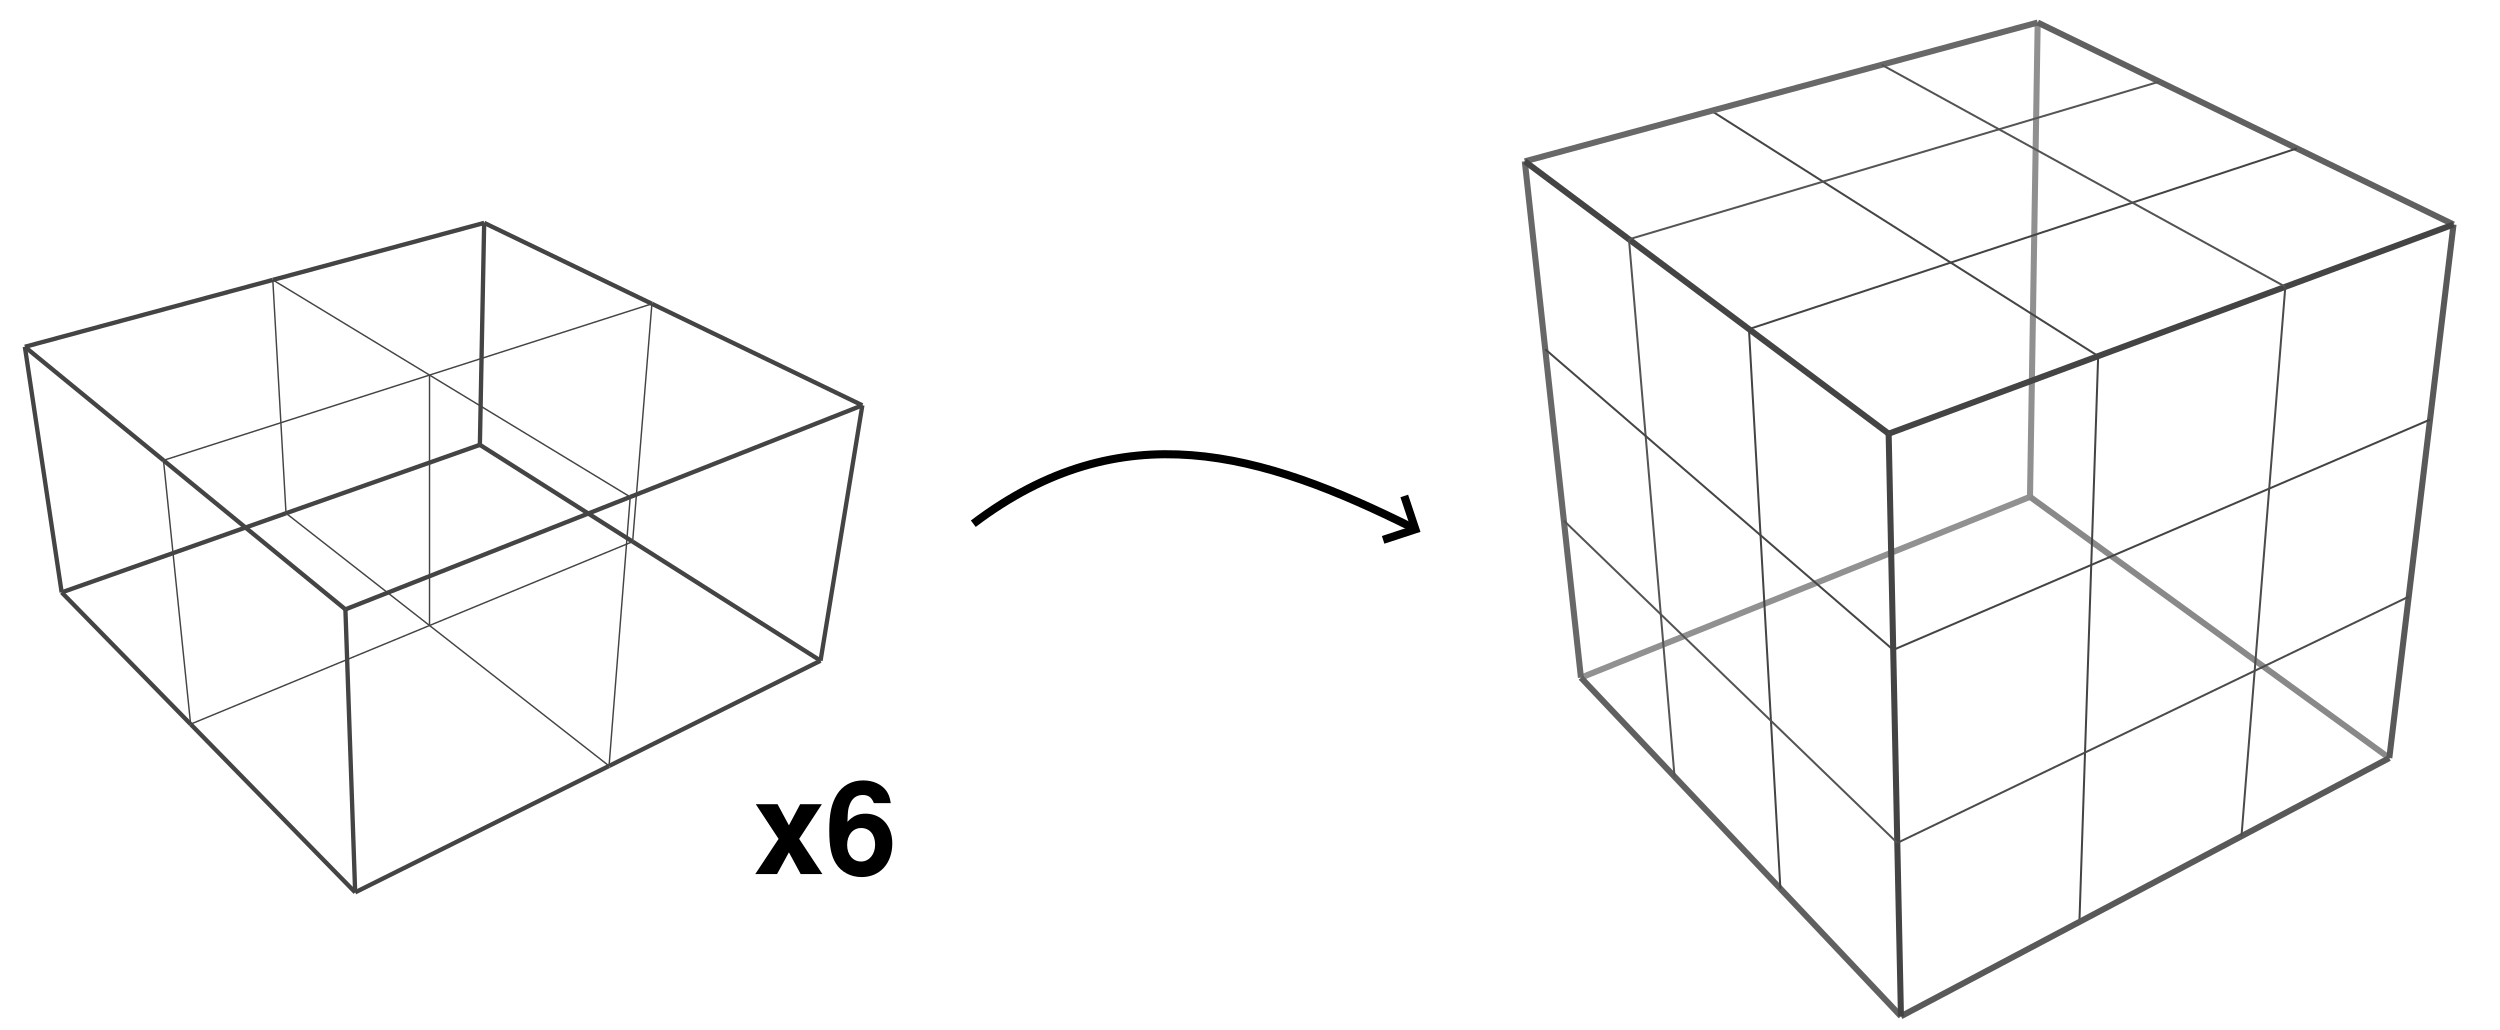
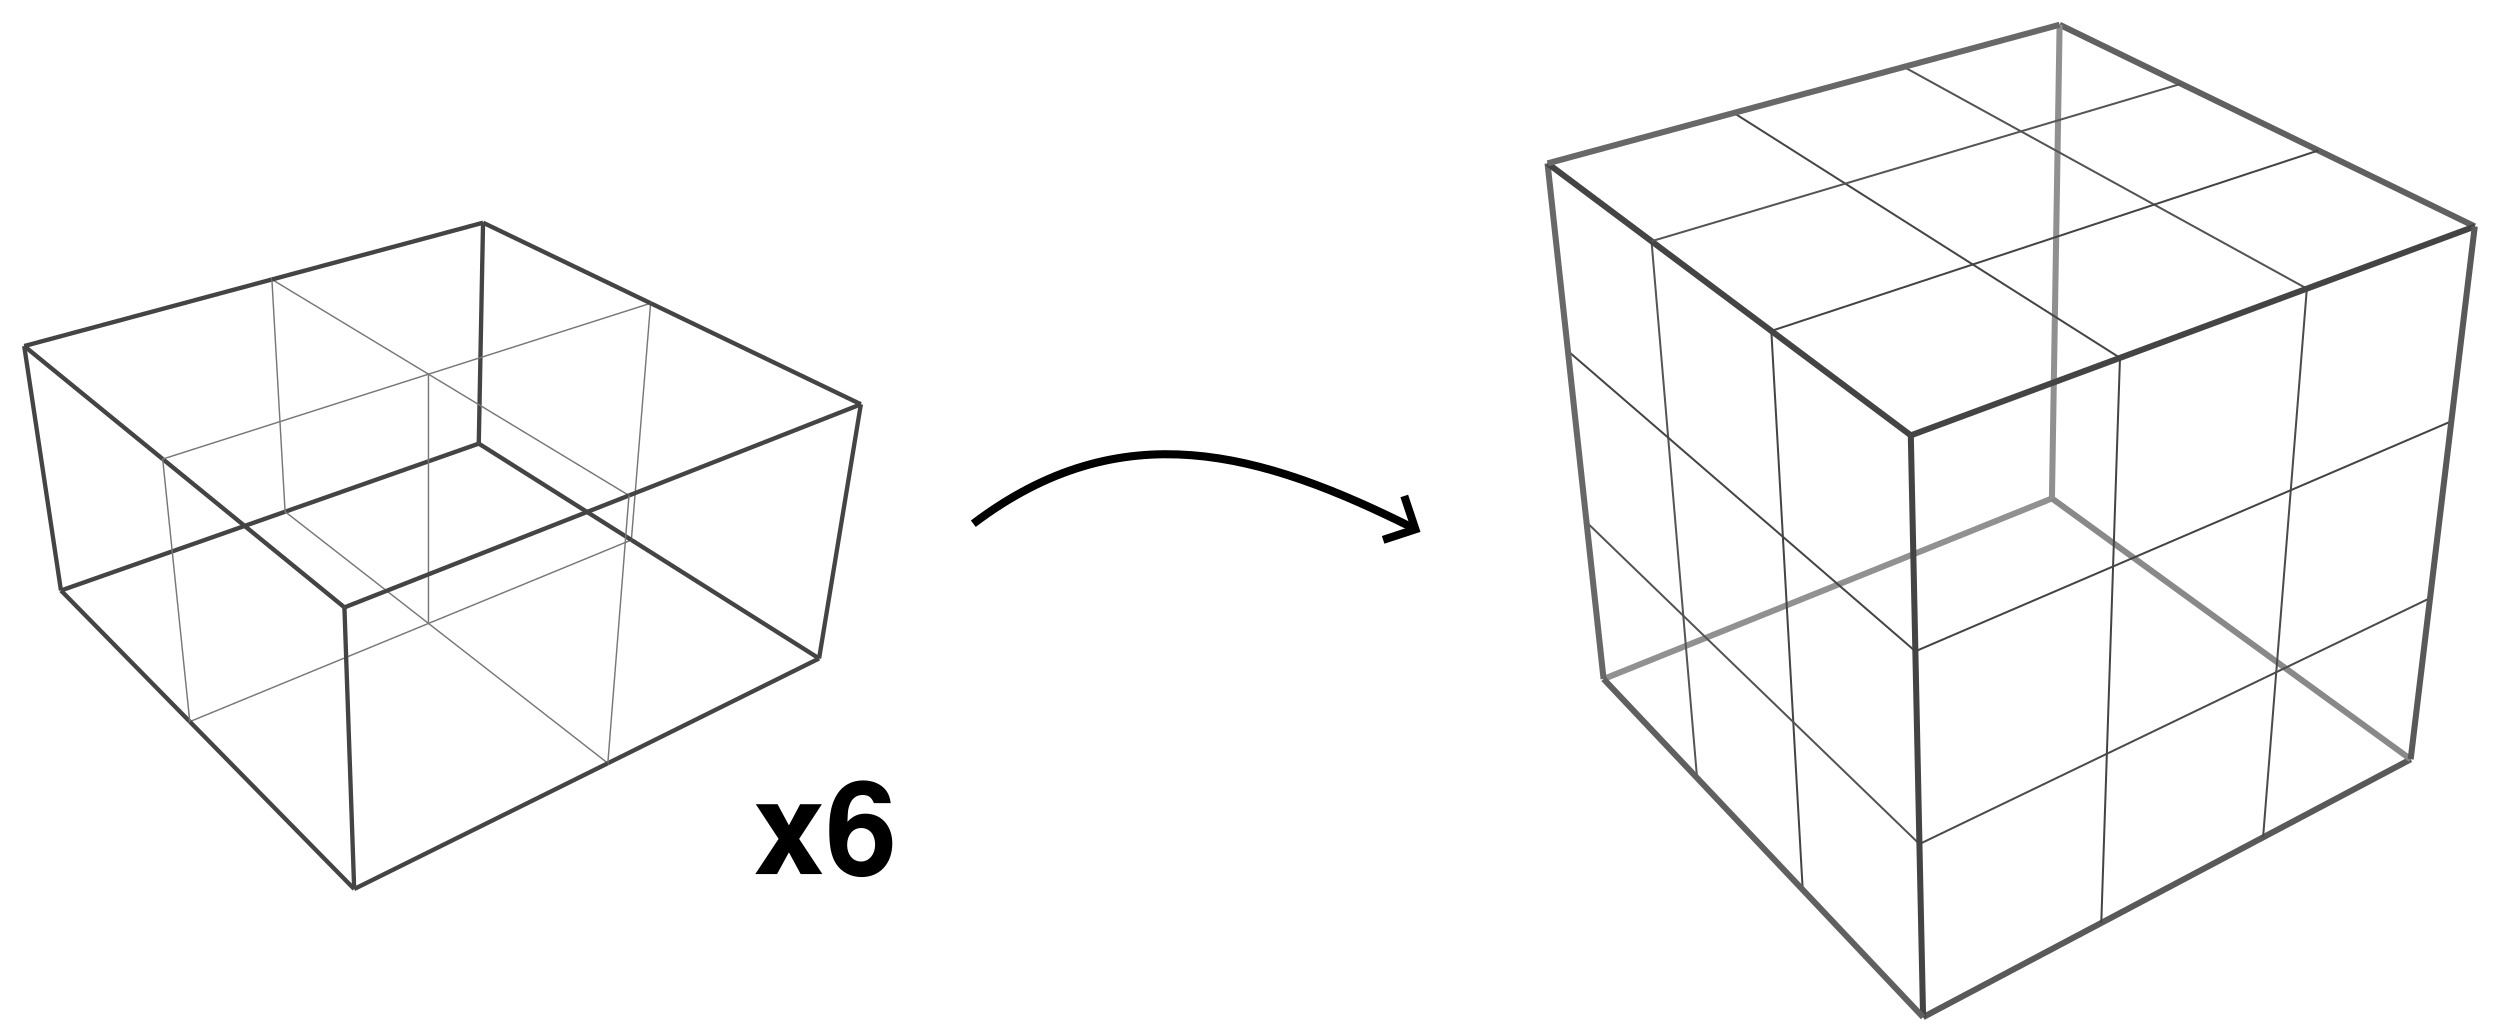
<svg xmlns="http://www.w3.org/2000/svg" width="680" height="280" version="1.1" id="svg">
  <defs id="defs292" />
  <g id="g185" transform="matrix(0.55,0,0,0.55,-88.37152,-68.92405)" />
  <g id="g187" transform="matrix(0.55,0,0,0.55,-88.37152,-68.92405)" />
  <g id="g189" transform="matrix(0.55,0,0,0.55,-88.37152,-68.92405)" />
-   <g id="g287" transform="matrix(0.55,0,0,0.55,329.3721,-96.89015)">
-     <line stroke="#919191" fill="transparent" stroke-width="3" x1="182.986" y1="511.288" x2="405.07" y2="421.871" pointer-events="none" id="line191" />
-     <line stroke="#909090" fill="transparent" stroke-width="3" x1="405.07" y1="421.871" x2="408.871" y2="187.311" pointer-events="none" id="line193" />
-     <line stroke="#757575" fill="transparent" stroke-width="0" x1="262.961" y1="479.088" x2="247.502" y2="230.978" pointer-events="none" id="line195" />
-     <line stroke="#838383" fill="transparent" stroke-width="0" x1="174.545" y1="433.658" x2="406.239" y2="349.762" pointer-events="none" id="line197" />
-     <line stroke="#757575" fill="transparent" stroke-width="0" x1="165.328" y1="348.889" x2="407.502" y2="271.821" pointer-events="none" id="line199" />
-     <line stroke="#707070" fill="transparent" stroke-width="0" x1="387.92" y1="490.899" x2="389.734" y2="240.104" pointer-events="none" id="line201" />
-     <line stroke="#838383" fill="transparent" stroke-width="0" x1="336.759" y1="449.375" x2="331.714" y2="208.19" pointer-events="none" id="line203" />
-     <line stroke="#636363" fill="transparent" stroke-width="0" x1="214.993" y1="391.794" x2="465.008" y2="304.737" pointer-events="none" id="line205" />
-     <line stroke="#454545" fill="transparent" stroke-width="1" x1="438.777" y1="352.267" x2="247.502" y2="230.978" pointer-events="none" id="line207" />
-     <line stroke="#6e6e6e" fill="transparent" stroke-width="0" x1="429.507" y1="632.083" x2="262.961" y2="479.088" pointer-events="none" id="line209" />
-     <line stroke="#7b7b7b" fill="transparent" stroke-width="0" x1="509.654" y1="589.703" x2="336.759" y2="449.375" pointer-events="none" id="line211" />
-     <line stroke="#6b6b6b" fill="transparent" stroke-width="0" x1="281.626" y1="615.661" x2="516.776" y2="503.079" pointer-events="none" id="line213" />
-     <line stroke="#7e7e7e" fill="transparent" stroke-width="0" x1="229.291" y1="560.285" x2="457.91" y2="460.285" pointer-events="none" id="line215" />
-     <line stroke="#6e6e6e" fill="transparent" stroke-width="0" x1="516.18" y1="507.912" x2="335.214" y2="375.48" pointer-events="none" id="line217" />
-     <line stroke="#7e7e7e" fill="transparent" stroke-width="0" x1="457.91" y1="460.285" x2="469.033" y2="216.529" pointer-events="none" id="line219" />
-     <line stroke="#606060" fill="transparent" stroke-width="0" x1="523.371" y1="417.788" x2="333.537" y2="295.359" pointer-events="none" id="line221" />
-     <line stroke="#636363" fill="transparent" stroke-width="0" x1="311.978" y1="524.117" x2="302.699" y2="265.979" pointer-events="none" id="line223" />
-     <line stroke="#898989" fill="transparent" stroke-width="3" x1="582.76" y1="551.047" x2="405.07" y2="421.871" pointer-events="none" id="line225" />
-     <line stroke="#5e5e5e" fill="transparent" stroke-width="0" x1="276.961" y1="532.634" x2="522.942" y2="425.921" pointer-events="none" id="line227" />
-     <line stroke="#606060" fill="transparent" stroke-width="0" x1="432.282" y1="548.31" x2="258.242" y2="403.351" pointer-events="none" id="line229" />
-     <line stroke="#7b7b7b" fill="transparent" stroke-width="0" x1="592.366" y1="471.227" x2="406.239" y2="349.762" pointer-events="none" id="line231" />
-     <line stroke="#505050" fill="transparent" stroke-width="0" x1="271.804" y1="440.872" x2="529.668" y2="341.748" pointer-events="none" id="line233" />
-     <line stroke="#707070" fill="transparent" stroke-width="0" x1="222.476" y1="479.98" x2="461.314" y2="385.704" pointer-events="none" id="line235" />
-     <line stroke="#444444" fill="transparent" stroke-width="1" x1="429.507" y1="632.083" x2="438.777" y2="352.267" pointer-events="none" id="line237" />
-     <line stroke="#686868" fill="transparent" stroke-width="3" x1="182.986" y1="511.288" x2="155.223" y2="255.949" pointer-events="none" id="line239" />
-     <line stroke="#686868" fill="transparent" stroke-width="3" x1="155.223" y1="255.949" x2="408.871" y2="187.311" pointer-events="none" id="line241" />
-     <line stroke="#606060" fill="transparent" stroke-width="3" x1="614.517" y1="287.185" x2="408.871" y2="187.311" pointer-events="none" id="line243" />
-     <line stroke="#606060" fill="transparent" stroke-width="3" x1="341.25" y1="678.75" x2="182.986" y2="511.288" pointer-events="none" id="line245" />
-     <line stroke="#444444" fill="transparent" stroke-width="3" x1="335.167" y1="390.638" x2="155.223" y2="255.949" pointer-events="none" id="line247" />
-     <line stroke="#595959" fill="transparent" stroke-width="3" x1="341.25" y1="678.75" x2="582.76" y2="551.047" pointer-events="none" id="line249" />
-     <line stroke="#444444" fill="transparent" stroke-width="3" x1="341.25" y1="678.75" x2="335.167" y2="390.638" pointer-events="none" id="line251" />
-     <line stroke="#505050" fill="transparent" stroke-width="0" x1="367.09" y1="574.744" x2="365.841" y2="306.018" pointer-events="none" id="line253" />
-     <line stroke="#535353" fill="transparent" stroke-width="0" x1="435.356" y1="455.548" x2="253.108" y2="320.954" pointer-events="none" id="line255" />
-     <line stroke="#6e6e6e" fill="transparent" stroke-width="0" x1="602.905" y1="383.668" x2="407.502" y2="271.821" pointer-events="none" id="line257" />
-     <line stroke="#5e5e5e" fill="transparent" stroke-width="0" x1="445.167" y1="537.363" x2="455.692" y2="276.384" pointer-events="none" id="line259" />
-     <line stroke="#595959" fill="transparent" stroke-width="3" x1="582.76" y1="551.047" x2="614.517" y2="287.185" pointer-events="none" id="line261" />
-     <line stroke="#6b6b6b" fill="transparent" stroke-width="0" x1="516.776" y1="503.079" x2="537.035" y2="249.555" pointer-events="none" id="line263" />
-     <line stroke="#444444" fill="transparent" stroke-width="3" x1="335.167" y1="390.638" x2="614.517" y2="287.185" pointer-events="none" id="line265" />
-     <line stroke="#555555" fill="transparent" stroke-width="1" x1="229.291" y1="560.285" x2="206.737" y2="294.507" pointer-events="none" id="line267" />
-     <line stroke="#555555" fill="transparent" stroke-width="1" x1="206.737" y1="294.507" x2="469.033" y2="216.529" pointer-events="none" id="line269" />
-     <line stroke="#444444" fill="transparent" stroke-width="1" x1="281.626" y1="615.661" x2="266.075" y2="338.922" pointer-events="none" id="line271" />
-     <line stroke="#444444" fill="transparent" stroke-width="1" x1="266.075" y1="338.922" x2="537.035" y2="249.555" pointer-events="none" id="line273" />
-     <line stroke="#454545" fill="transparent" stroke-width="1" x1="337.425" y1="497.561" x2="165.328" y2="348.889" pointer-events="none" id="line275" />
-     <line stroke="#444444" fill="transparent" stroke-width="1" x1="337.425" y1="497.561" x2="602.905" y2="383.668" pointer-events="none" id="line277" />
-     <line stroke="#535353" fill="transparent" stroke-width="1" x1="339.44" y1="593.014" x2="174.545" y2="433.658" pointer-events="none" id="line279" />
-     <line stroke="#4b4b4b" fill="transparent" stroke-width="1" x1="339.44" y1="593.014" x2="592.366" y2="471.227" pointer-events="none" id="line281" />
-     <line stroke="#535353" fill="transparent" stroke-width="1" x1="531.334" y1="317.991" x2="331.714" y2="208.19" pointer-events="none" id="line283" />
-     <line stroke="#4b4b4b" fill="transparent" stroke-width="1" x1="509.654" y1="589.703" x2="531.334" y2="317.991" pointer-events="none" id="line285" />
-   </g>
-   <g id="g74" transform="matrix(0.3937032,0,0,0.3980899,-30.80893,20.85224)">
-     <line stroke="#444444" fill="transparent" stroke-width="3" x1="409.784" y1="251.558" x2="412.749" y2="99.909" pointer-events="none" id="line8" />
-     <line stroke="#444444" fill="transparent" stroke-width="3" x1="275.848" y1="298.292" x2="409.784" y2="251.558" pointer-events="none" id="line10" />
-     <line stroke="#444444" fill="transparent" stroke-width="3" x1="120.85" y1="352.374" x2="275.848" y2="298.292" pointer-events="none" id="line12" />
-     <line stroke="#444444" fill="transparent" stroke-width="3" x1="120.85" y1="352.374" x2="95.435" y2="184.575" pointer-events="none" id="line14" />
-     <line stroke="#444444" fill="transparent" stroke-width="3" x1="209.935" y1="442.409" x2="120.85" y2="352.374" pointer-events="none" id="line16" />
-     <line stroke="#444444" fill="transparent" stroke-width="3" x1="266.722" y1="138.872" x2="412.749" y2="99.909" pointer-events="none" id="line18" />
-     <line stroke="#444444" fill="transparent" stroke-width="1" x1="275.848" y1="298.292" x2="266.722" y2="138.872" pointer-events="none" id="line20" />
-     <line stroke="#444444" fill="transparent" stroke-width="1" x1="375" y1="375" x2="275.848" y2="298.292" pointer-events="none" id="line22" />
-     <line stroke="#444444" fill="transparent" stroke-width="3" x1="515.321" y1="317.696" x2="409.784" y2="251.558" pointer-events="none" id="line24" />
-     <line stroke="#444444" fill="transparent" stroke-width="3" x1="528.635" y1="155.193" x2="412.749" y2="99.909" pointer-events="none" id="line26" />
-     <line stroke="#444444" fill="transparent" stroke-width="1" x1="515.321" y1="317.696" x2="528.635" y2="155.193" pointer-events="none" id="line28" />
-     <line stroke="#444444" fill="transparent" stroke-width="1" x1="375" y1="375" x2="515.321" y2="317.696" pointer-events="none" id="line30" />
-     <line stroke="#444444" fill="transparent" stroke-width="1" x1="209.935" y1="442.409" x2="375" y2="375" pointer-events="none" id="line32" />
-     <line stroke="#444444" fill="transparent" stroke-width="3" x1="95.435" y1="184.575" x2="266.722" y2="138.872" pointer-events="none" id="line34" />
-     <line stroke="#444444" fill="transparent" stroke-width="3" x1="191.198" y1="262.155" x2="95.435" y2="184.575" pointer-events="none" id="line36" />
-     <line stroke="#444444" fill="transparent" stroke-width="1" x1="209.935" y1="442.409" x2="191.198" y2="262.155" pointer-events="none" id="line38" />
-     <line stroke="#444444" fill="transparent" stroke-width="3" x1="323.628" y1="557.313" x2="209.935" y2="442.409" pointer-events="none" id="line40" />
-     <line stroke="#444444" fill="transparent" stroke-width="1" x1="375" y1="203.893" x2="266.722" y2="138.872" pointer-events="none" id="line42" />
-     <line stroke="#444444" fill="transparent" stroke-width="1" x1="375" y1="203.893" x2="528.635" y2="155.193" pointer-events="none" id="line44" />
-     <line stroke="#444444" fill="transparent" stroke-width="1" x1="375" y1="375" x2="375" y2="203.893" pointer-events="none" id="line46" />
-     <line stroke="#444444" fill="transparent" stroke-width="1" x1="499.043" y1="470.965" x2="375" y2="375" pointer-events="none" id="line48" />
-     <line stroke="#444444" fill="transparent" stroke-width="3" x1="645.139" y1="399.049" x2="515.321" y2="317.696" pointer-events="none" id="line50" />
-     <line stroke="#444444" fill="transparent" stroke-width="3" x1="674.033" y1="224.557" x2="528.635" y2="155.193" pointer-events="none" id="line52" />
-     <line stroke="#444444" fill="transparent" stroke-width="3" x1="645.139" y1="399.049" x2="674.033" y2="224.557" pointer-events="none" id="line54" />
-     <line stroke="#444444" fill="transparent" stroke-width="3" x1="499.043" y1="470.965" x2="645.139" y2="399.049" pointer-events="none" id="line56" />
-     <line stroke="#444444" fill="transparent" stroke-width="3" x1="323.628" y1="557.313" x2="499.043" y2="470.965" pointer-events="none" id="line58" />
-     <line stroke="#444444" fill="transparent" stroke-width="1" x1="191.198" y1="262.155" x2="375" y2="203.893" pointer-events="none" id="line60" />
-     <line stroke="#444444" fill="transparent" stroke-width="3" x1="316.885" y1="363.977" x2="191.198" y2="262.155" pointer-events="none" id="line62" />
-     <line stroke="#444444" fill="transparent" stroke-width="3" x1="323.628" y1="557.313" x2="316.885" y2="363.977" pointer-events="none" id="line64" />
-     <line stroke="#444444" fill="transparent" stroke-width="1" x1="513.664" y1="287.16" x2="375" y2="203.893" pointer-events="none" id="line66" />
-     <line stroke="#444444" fill="transparent" stroke-width="3" x1="513.664" y1="287.16" x2="674.033" y2="224.557" pointer-events="none" id="line68" />
-     <line stroke="#444444" fill="transparent" stroke-width="1" x1="499.043" y1="470.965" x2="513.664" y2="287.16" pointer-events="none" id="line70" />
-     <line stroke="#444444" fill="transparent" stroke-width="3" x1="316.885" y1="363.977" x2="513.664" y2="287.16" pointer-events="none" id="line72" />
-   </g>
  <text xml:space="preserve" style="font-size:6.6px;fill:#000000;stroke-width:0.55" x="204.867" y="237.755" id="text589">
    <tspan id="tspan587" x="204.867" y="237.755" style="font-style:normal;font-variant:normal;font-weight:bold;font-stretch:normal;font-size:35.2px;font-family:Helvetica;-inkscape-font-specification:'Helvetica, Bold';font-variant-ligatures:normal;font-variant-caps:normal;font-variant-numeric:normal;font-variant-east-asian:normal;stroke-width:0.55">x6</tspan>
  </text>
  <path style="fill:none;stroke:#000000;stroke-width:2.2;stroke-dasharray:none;stroke-opacity:1" d="m 264.737,142.452 c 40.32,-30.546 78.197,-19.549 119.739,1.222" id="path714" />
  <path style="fill:none;stroke:#000000;stroke-width:2.2;stroke-dasharray:none;stroke-opacity:1" d="m 381.961,134.906 3.019,9.056 -8.768,2.875" id="path4000" />
+   <g id="g12315" transform="matrix(0.549135,0,0,0.5492868,335.687,-96.15796)">
+     <line stroke="#595959" fill="transparent" stroke-width="3" x1="341.25" y1="678.75" x2="582.76" y2="551.047" pointer-events="none" display="hi" id="line12267" />
+     <line stroke="#919191" fill="transparent" stroke-width="3" x1="182.986" y1="511.288" x2="405.07" y2="421.871" pointer-events="none" display="hi" id="line12269" />
+     <line stroke="#444444" fill="transparent" stroke-width="1" x1="281.626" y1="615.661" x2="266.075" y2="338.922" pointer-events="none" display="hi" id="line12271" />
+     <line stroke="#555555" fill="transparent" stroke-width="1" x1="229.291" y1="560.285" x2="206.737" y2="294.507" pointer-events="none" display="hi" id="line12273" />
+     <line stroke="#535353" fill="transparent" stroke-width="1" x1="339.44" y1="593.014" x2="174.545" y2="433.658" pointer-events="none" display="hi" id="line12275" />
+     <line stroke="#454545" fill="transparent" stroke-width="1" x1="337.425" y1="497.561" x2="165.328" y2="348.889" pointer-events="none" display="hi" id="line12277" />
+     <line stroke="#686868" fill="transparent" stroke-width="3" x1="182.986" y1="511.288" x2="155.223" y2="255.949" pointer-events="none" display="hi" id="line12279" />
+     <line stroke="#898989" fill="transparent" stroke-width="3" x1="582.76" y1="551.047" x2="405.07" y2="421.871" pointer-events="none" display="hi" id="line12281" />
+     <line stroke="#444444" fill="transparent" stroke-width="1" x1="429.507" y1="632.083" x2="438.777" y2="352.267" pointer-events="none" display="hi" id="line12283" />
+     <line stroke="#606060" fill="transparent" stroke-width="3" x1="614.517" y1="287.185" x2="408.871" y2="187.311" pointer-events="none" display="hi" id="line12285" />
+     <line stroke="#909090" fill="transparent" stroke-width="3" x1="405.07" y1="421.871" x2="408.871" y2="187.311" pointer-events="none" display="hi" id="line12287" />
+     <line stroke="#454545" fill="transparent" stroke-width="1" x1="438.777" y1="352.267" x2="247.502" y2="230.978" pointer-events="none" display="hi" id="line12289" />
+     <line stroke="#4b4b4b" fill="transparent" stroke-width="1" x1="509.654" y1="589.703" x2="531.334" y2="317.991" pointer-events="none" display="hi" id="line12291" />
+     <line stroke="#535353" fill="transparent" stroke-width="1" x1="531.334" y1="317.991" x2="331.714" y2="208.19" pointer-events="none" display="hi" id="line12293" />
+     <line stroke="#4b4b4b" fill="transparent" stroke-width="1" x1="339.44" y1="593.014" x2="592.366" y2="471.227" pointer-events="none" display="hi" id="line12295" />
+     <line stroke="#444444" fill="transparent" stroke-width="3" x1="341.25" y1="678.75" x2="335.167" y2="390.638" pointer-events="none" display="hi" id="line12297" />
+     <line stroke="#444444" fill="transparent" stroke-width="1" x1="337.425" y1="497.561" x2="602.905" y2="383.668" pointer-events="none" display="hi" id="line12299" />
+     <line stroke="#444444" fill="transparent" stroke-width="3" x1="335.167" y1="390.638" x2="614.517" y2="287.185" pointer-events="none" display="hi" id="line12301" />
+     <line stroke="#606060" fill="transparent" stroke-width="3" x1="341.25" y1="678.75" x2="182.986" y2="511.288" pointer-events="none" display="hi" id="line12303" />
+     <line stroke="#444444" fill="transparent" stroke-width="3" x1="335.167" y1="390.638" x2="155.223" y2="255.949" pointer-events="none" display="hi" id="line12305" />
+     <line stroke="#595959" fill="transparent" stroke-width="3" x1="582.76" y1="551.047" x2="614.517" y2="287.185" pointer-events="none" display="hi" id="line12307" />
+     <line stroke="#444444" fill="transparent" stroke-width="1" x1="266.075" y1="338.922" x2="537.035" y2="249.555" pointer-events="none" display="hi" id="line12309" />
+     <line stroke="#555555" fill="transparent" stroke-width="1" x1="206.737" y1="294.507" x2="469.033" y2="216.529" pointer-events="none" display="hi" id="line12311" />
+     <line stroke="#686868" fill="transparent" stroke-width="3" x1="155.223" y1="255.949" x2="408.871" y2="187.311" pointer-events="none" display="hi" id="line12313" />
+   </g>
+   <g id="g12815" transform="matrix(0.3933173,0,0,0.3962292,-30.95308,20.98734)">
+     <line stroke="#444444" fill="transparent" stroke-width="3" x1="120.85" y1="352.374" x2="275.848" y2="298.292" pointer-events="none" display="hi" id="line12749" />
+     <line stroke="#777777" fill="transparent" stroke-width="1" x1="375" y1="375" x2="515.321" y2="317.696" pointer-events="none" display="hi" id="line12751" />
+     <line stroke="#444444" fill="transparent" stroke-width="3" x1="275.848" y1="298.292" x2="409.784" y2="251.558" pointer-events="none" display="hi" id="line12753" />
+     <line stroke="#444444" fill="transparent" stroke-width="3" x1="191.198" y1="262.155" x2="95.435" y2="184.575" pointer-events="none" display="hi" id="line12755" />
+     <line stroke="#777777" fill="transparent" stroke-width="1" x1="375" y1="375" x2="375" y2="203.893" pointer-events="none" display="hi" id="line12757" />
+     <line stroke="#777777" fill="transparent" stroke-width="1" x1="375" y1="203.893" x2="266.722" y2="138.872" pointer-events="none" display="hi" id="line12759" />
+     <line stroke="#444444" fill="transparent" stroke-width="3" x1="95.435" y1="184.575" x2="266.722" y2="138.872" pointer-events="none" display="hi" id="line12761" />
+     <line stroke="#444444" fill="transparent" stroke-width="3" x1="645.139" y1="399.049" x2="674.033" y2="224.557" pointer-events="none" display="hi" id="line12763" />
+     <line stroke="#777777" fill="transparent" stroke-width="1" x1="515.321" y1="317.696" x2="528.635" y2="155.193" pointer-events="none" display="hi" id="line12765" />
+     <line stroke="#444444" fill="transparent" stroke-width="3" x1="513.664" y1="287.16" x2="674.033" y2="224.557" pointer-events="none" display="hi" id="line12767" />
+     <line stroke="#444444" fill="transparent" stroke-width="3" x1="409.784" y1="251.558" x2="412.749" y2="99.909" pointer-events="none" display="hi" id="line12769" />
+     <line stroke="#444444" fill="transparent" stroke-width="3" x1="316.885" y1="363.977" x2="191.198" y2="262.155" pointer-events="none" display="hi" id="line12771" />
+     <line stroke="#777777" fill="transparent" stroke-width="1" x1="513.664" y1="287.16" x2="375" y2="203.893" pointer-events="none" display="hi" id="line12773" />
+     <line stroke="#444444" fill="transparent" stroke-width="3" x1="209.935" y1="442.409" x2="120.85" y2="352.374" pointer-events="none" display="hi" id="line12775" />
+     <line stroke="#777777" fill="transparent" stroke-width="1" x1="375" y1="375" x2="275.848" y2="298.292" pointer-events="none" display="hi" id="line12777" />
+     <line stroke="#777777" fill="transparent" stroke-width="1" x1="209.935" y1="442.409" x2="375" y2="375" pointer-events="none" display="hi" id="line12779" />
+     <line stroke="#444444" fill="transparent" stroke-width="3" x1="323.628" y1="557.313" x2="316.885" y2="363.977" pointer-events="none" display="hi" id="line12781" />
+     <line stroke="#444444" fill="transparent" stroke-width="3" x1="120.85" y1="352.374" x2="95.435" y2="184.575" pointer-events="none" display="hi" id="line12783" />
+     <line stroke="#444444" fill="transparent" stroke-width="3" x1="323.628" y1="557.313" x2="209.935" y2="442.409" pointer-events="none" display="hi" id="line12785" />
+     <line stroke="#777777" fill="transparent" stroke-width="1" x1="499.043" y1="470.965" x2="375" y2="375" pointer-events="none" display="hi" id="line12787" />
+     <line stroke="#777777" fill="transparent" stroke-width="1" x1="209.935" y1="442.409" x2="191.198" y2="262.155" pointer-events="none" display="hi" id="line12789" />
+     <line stroke="#777777" fill="transparent" stroke-width="1" x1="275.848" y1="298.292" x2="266.722" y2="138.872" pointer-events="none" display="hi" id="line12791" />
+     <line stroke="#444444" fill="transparent" stroke-width="3" x1="499.043" y1="470.965" x2="645.139" y2="399.049" pointer-events="none" display="hi" id="line12793" />
+     <line stroke="#777777" fill="transparent" stroke-width="1" x1="191.198" y1="262.155" x2="375" y2="203.893" pointer-events="none" display="hi" id="line12795" />
+     <line stroke="#444444" fill="transparent" stroke-width="3" x1="645.139" y1="399.049" x2="515.321" y2="317.696" pointer-events="none" display="hi" id="line12797" />
+     <line stroke="#777777" fill="transparent" stroke-width="1" x1="375" y1="203.893" x2="528.635" y2="155.193" pointer-events="none" display="hi" id="line12799" />
+     <line stroke="#444444" fill="transparent" stroke-width="3" x1="515.321" y1="317.696" x2="409.784" y2="251.558" pointer-events="none" display="hi" id="line12801" />
+     <line stroke="#444444" fill="transparent" stroke-width="3" x1="316.885" y1="363.977" x2="513.664" y2="287.16" pointer-events="none" display="hi" id="line12803" />
+     <line stroke="#777777" fill="transparent" stroke-width="1" x1="499.043" y1="470.965" x2="513.664" y2="287.16" pointer-events="none" display="hi" id="line12805" />
+     <line stroke="#444444" fill="transparent" stroke-width="3" x1="323.628" y1="557.313" x2="499.043" y2="470.965" pointer-events="none" display="hi" id="line12807" />
+     <line stroke="#444444" fill="transparent" stroke-width="3" x1="266.722" y1="138.872" x2="412.749" y2="99.909" pointer-events="none" display="hi" id="line12809" />
+     <line stroke="#444444" fill="transparent" stroke-width="3" x1="528.635" y1="155.193" x2="412.749" y2="99.909" pointer-events="none" display="hi" id="line12811" />
+     <line stroke="#444444" fill="transparent" stroke-width="3" x1="674.033" y1="224.557" x2="528.635" y2="155.193" pointer-events="none" display="hi" id="line12813" />
+   </g>
</svg>
